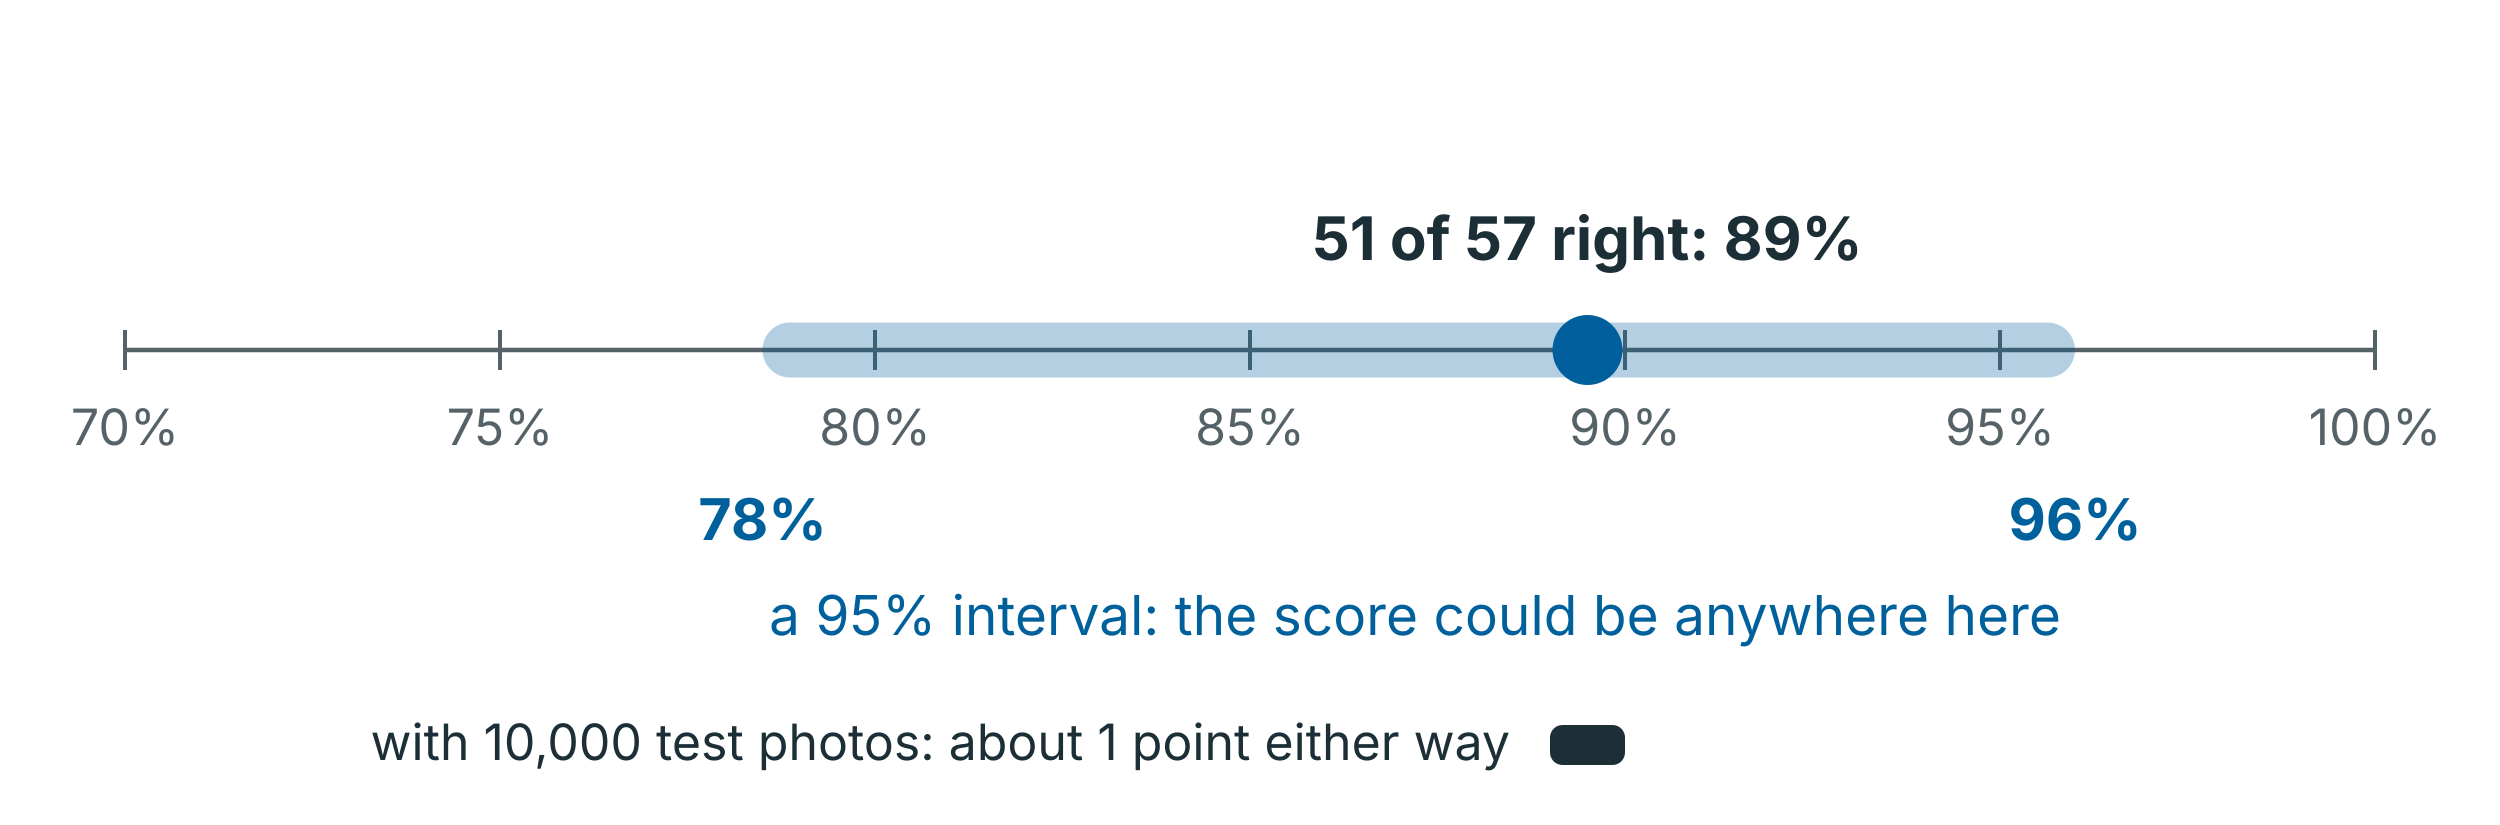
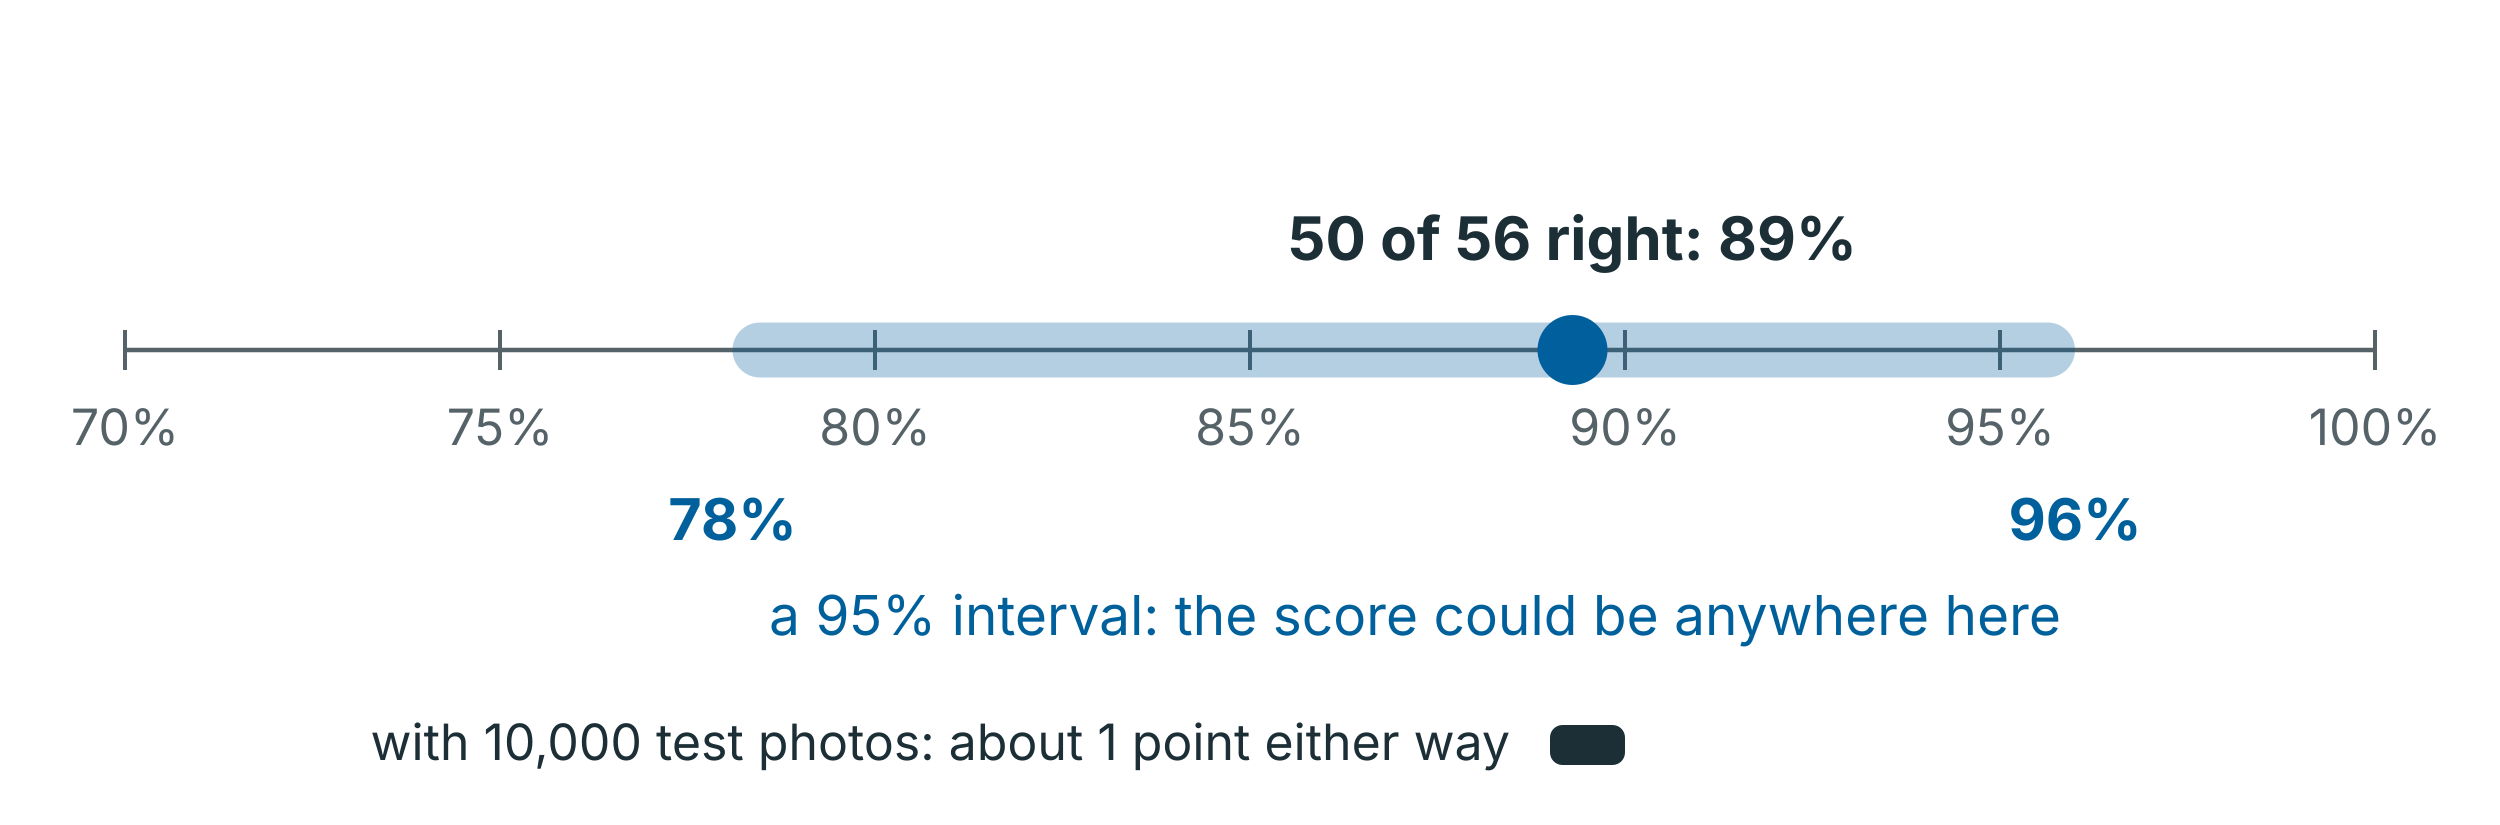
<svg xmlns="http://www.w3.org/2000/svg" viewBox="0 0 1000 330" font-family="Inter, Arimo, Helvetica, sans-serif">
  <defs>
    <marker id="ah" viewBox="0 0 10 10" refX="9" refY="5" markerWidth="7" markerHeight="7" orient="auto-start-reverse">
      <path d="M0,0 L10,5 L0,10 z" fill="#1c2e36" />
    </marker>
    <marker id="ahA" viewBox="0 0 10 10" refX="9" refY="5" markerWidth="7" markerHeight="7" orient="auto-start-reverse">
      <path class="accent-fill" d="M0,0 L10,5 L0,10 z" fill="#00609c" />
    </marker>
  </defs>
  <g data-step="1">
    <line x1="50" y1="140" x2="950" y2="140" stroke="#556268" stroke-width="1.8" />
    <line x1="50.0" y1="132" x2="50.0" y2="148" stroke="#556268" stroke-width="1.6" />
    <line x1="200.0" y1="132" x2="200.0" y2="148" stroke="#556268" stroke-width="1.6" />
    <line x1="350.0" y1="132" x2="350.0" y2="148" stroke="#556268" stroke-width="1.6" />
    <line x1="500.0" y1="132" x2="500.0" y2="148" stroke="#556268" stroke-width="1.6" />
    <line x1="650.0" y1="132" x2="650.0" y2="148" stroke="#556268" stroke-width="1.6" />
    <line x1="800.0" y1="132" x2="800.0" y2="148" stroke="#556268" stroke-width="1.6" />
    <line x1="950.0" y1="132" x2="950.0" y2="148" stroke="#556268" stroke-width="1.6" />
    <text x="50.0" y="178" font-size="20" font-weight="normal" text-anchor="middle" fill="#556268">70%</text>
    <text x="200.0" y="178" font-size="20" font-weight="normal" text-anchor="middle" fill="#556268">75%</text>
    <text x="350.0" y="178" font-size="20" font-weight="normal" text-anchor="middle" fill="#556268">80%</text>
    <text x="500.0" y="178" font-size="20" font-weight="normal" text-anchor="middle" fill="#556268">85%</text>
    <text x="650.0" y="178" font-size="20" font-weight="normal" text-anchor="middle" fill="#556268">90%</text>
    <text x="800.0" y="178" font-size="20" font-weight="normal" text-anchor="middle" fill="#556268">95%</text>
    <text x="950.0" y="178" font-size="20" font-weight="normal" text-anchor="middle" fill="#556268">100%</text>
-     <circle class="accent-fill" cx="635.0" cy="140" r="14" fill="#00609c" />
-     <text x="635.0" y="104" font-size="24" font-weight="bold" text-anchor="middle" fill="#1c2e36">51 of 57 right: 89%</text>
+     <circle class="accent-fill" cx="629.0" cy="140" r="14" fill="#00609c" />
+     <text x="629" y="104" font-size="24" font-weight="bold" text-anchor="middle" fill="#1c2e36">50 of 56 right: 89%</text>
  </g>
  <g data-step="2">
-     <rect class="accent-fill" x="305.0" y="129" width="525.0" height="22" rx="11" fill="#00609c" fill-opacity="0.3" />
-     <text class="accent-fill" x="305.0" y="216" font-size="23" font-weight="bold" text-anchor="middle" fill="#00609c">78%</text>
+     <rect class="accent-fill" x="293" y="129" width="537" height="22" rx="11" fill="#00609c" fill-opacity="0.3" />
+     <text class="accent-fill" x="293" y="216" font-size="23" font-weight="bold" text-anchor="middle" fill="#00609c">78%</text>
    <text class="accent-fill" x="830.0" y="216" font-size="23" font-weight="bold" text-anchor="middle" fill="#00609c">96%</text>
    <text class="accent-fill" x="566" y="254" font-size="22" font-weight="normal" text-anchor="middle" fill="#00609c">a 95% interval: the score could be anywhere here</text>
  </g>
  <g data-step="3">
    <rect x="620.0" y="290" width="30.0" height="16" rx="5" fill="#1c2e36" />
    <text x="604.0" y="304" font-size="20" font-weight="normal" text-anchor="end" fill="#1c2e36">with 10,000 test photos: about 1 point either way</text>
  </g>
</svg>
